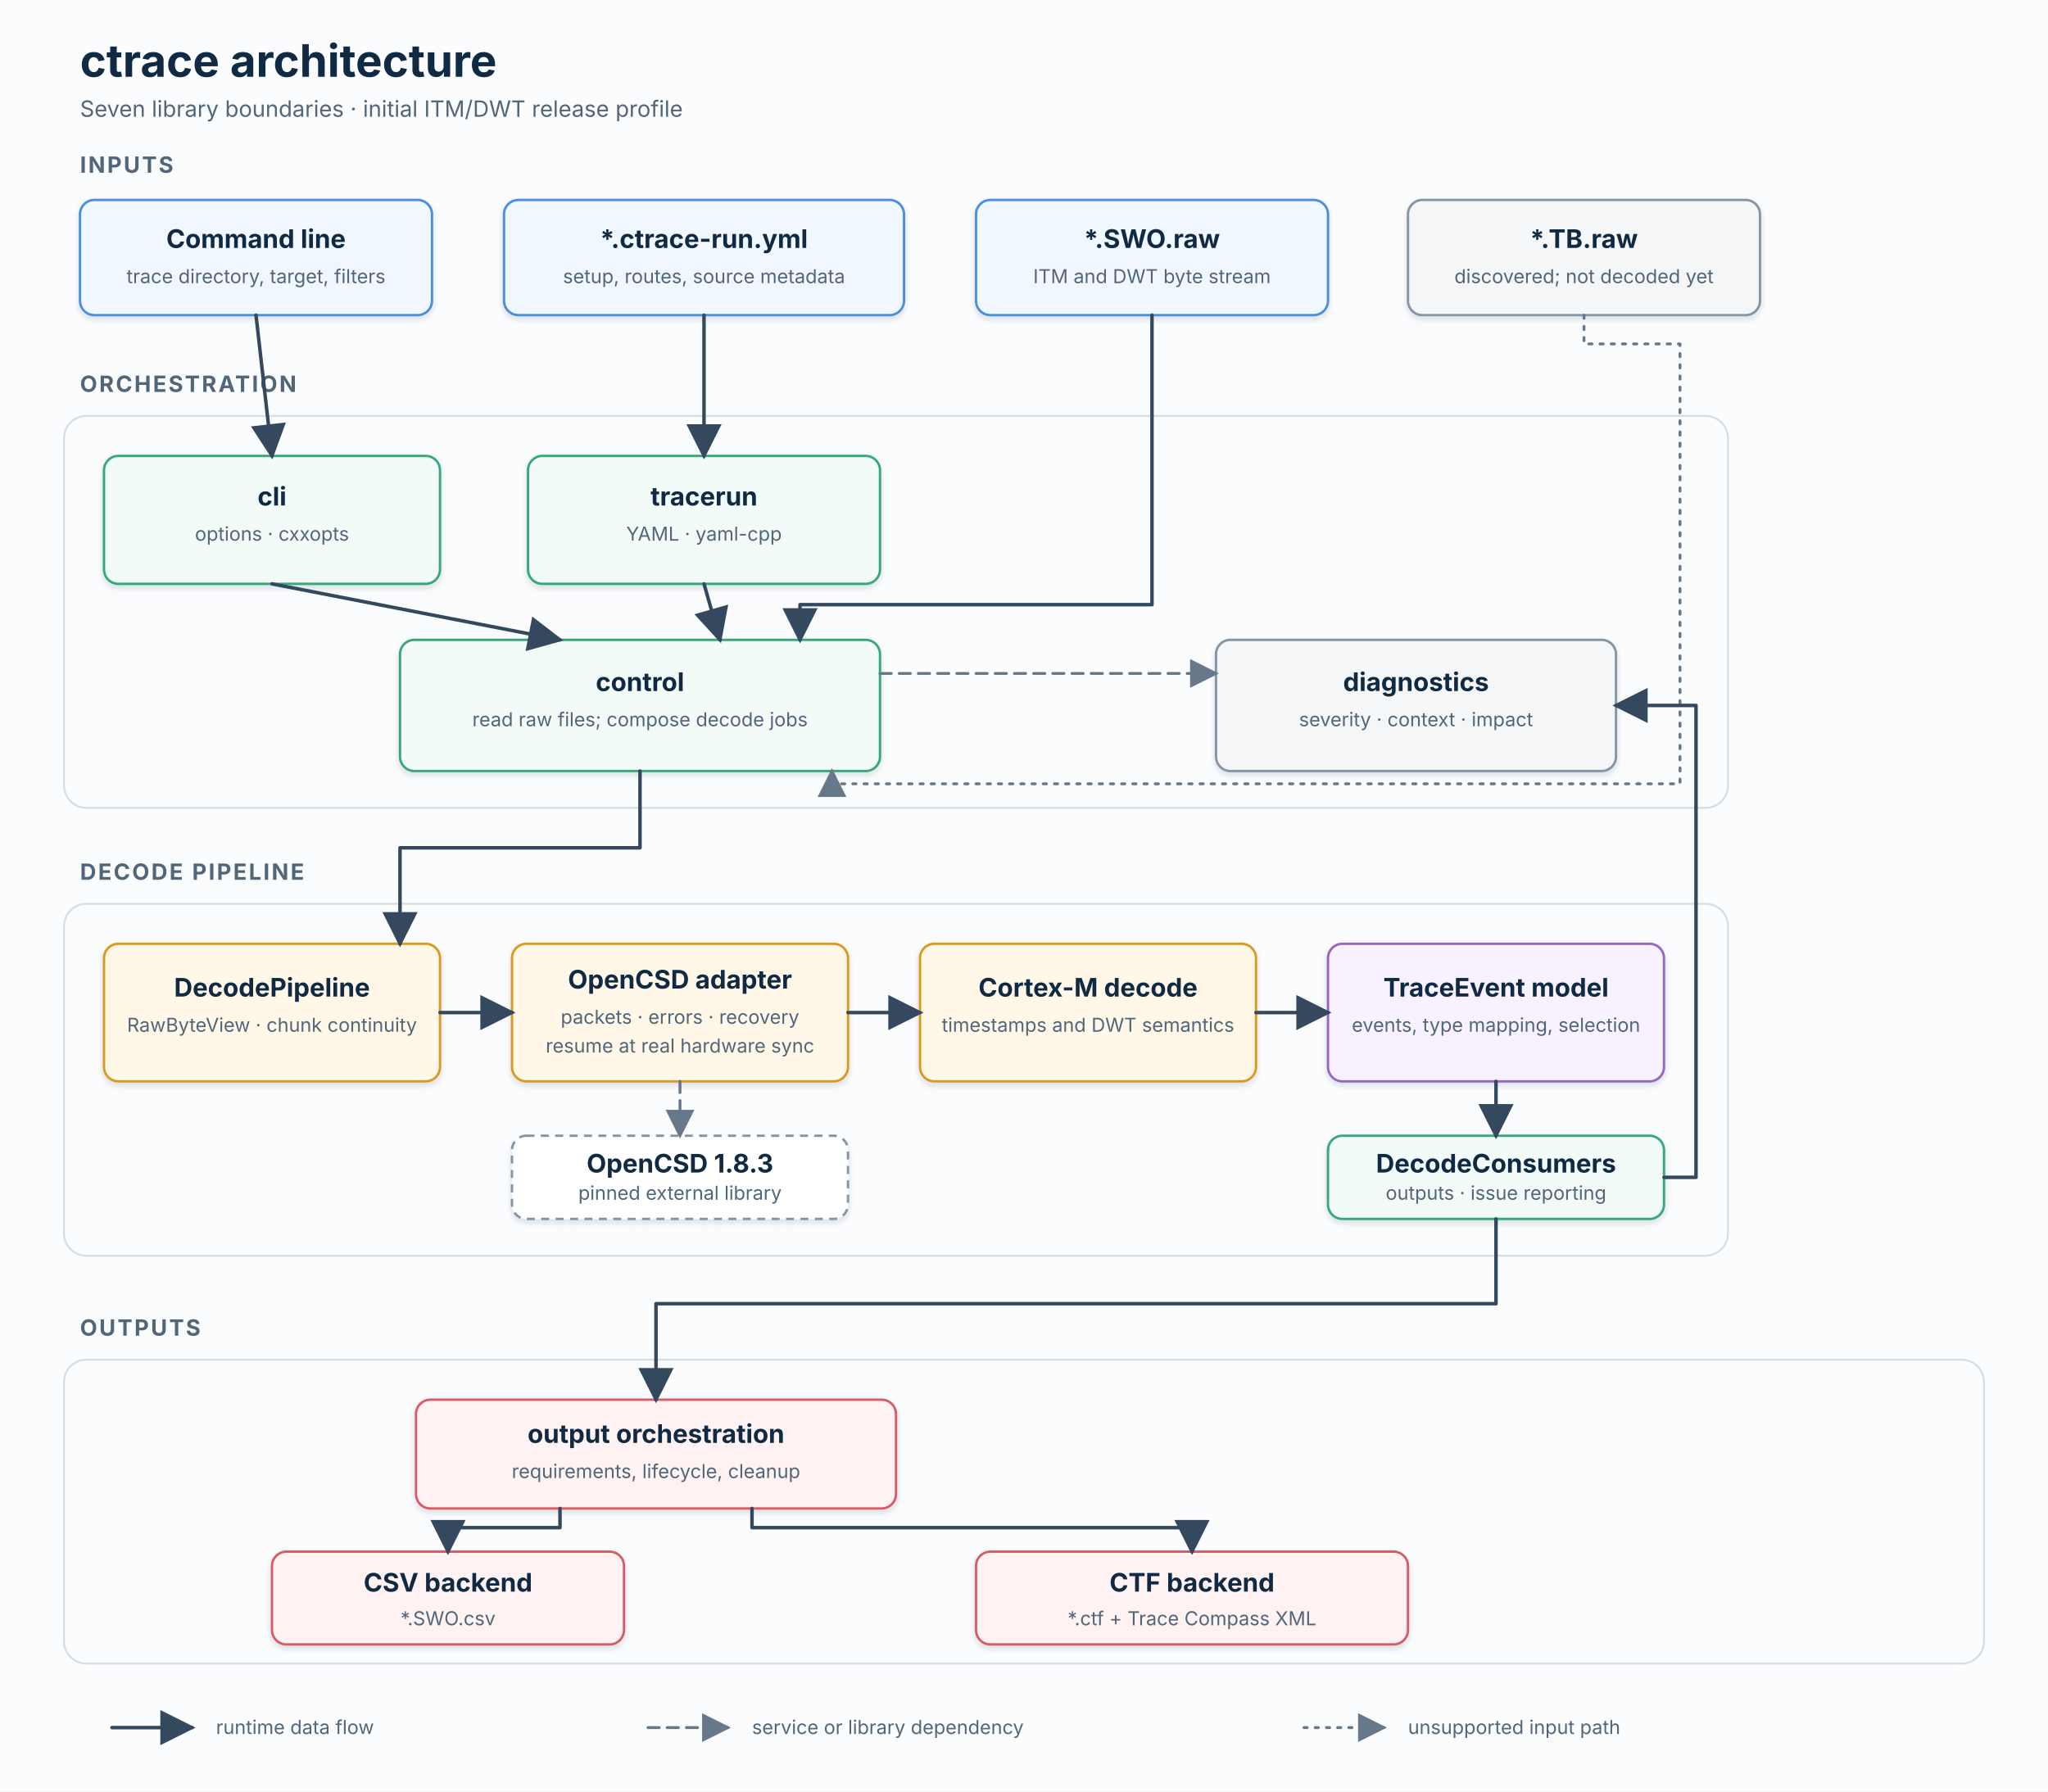
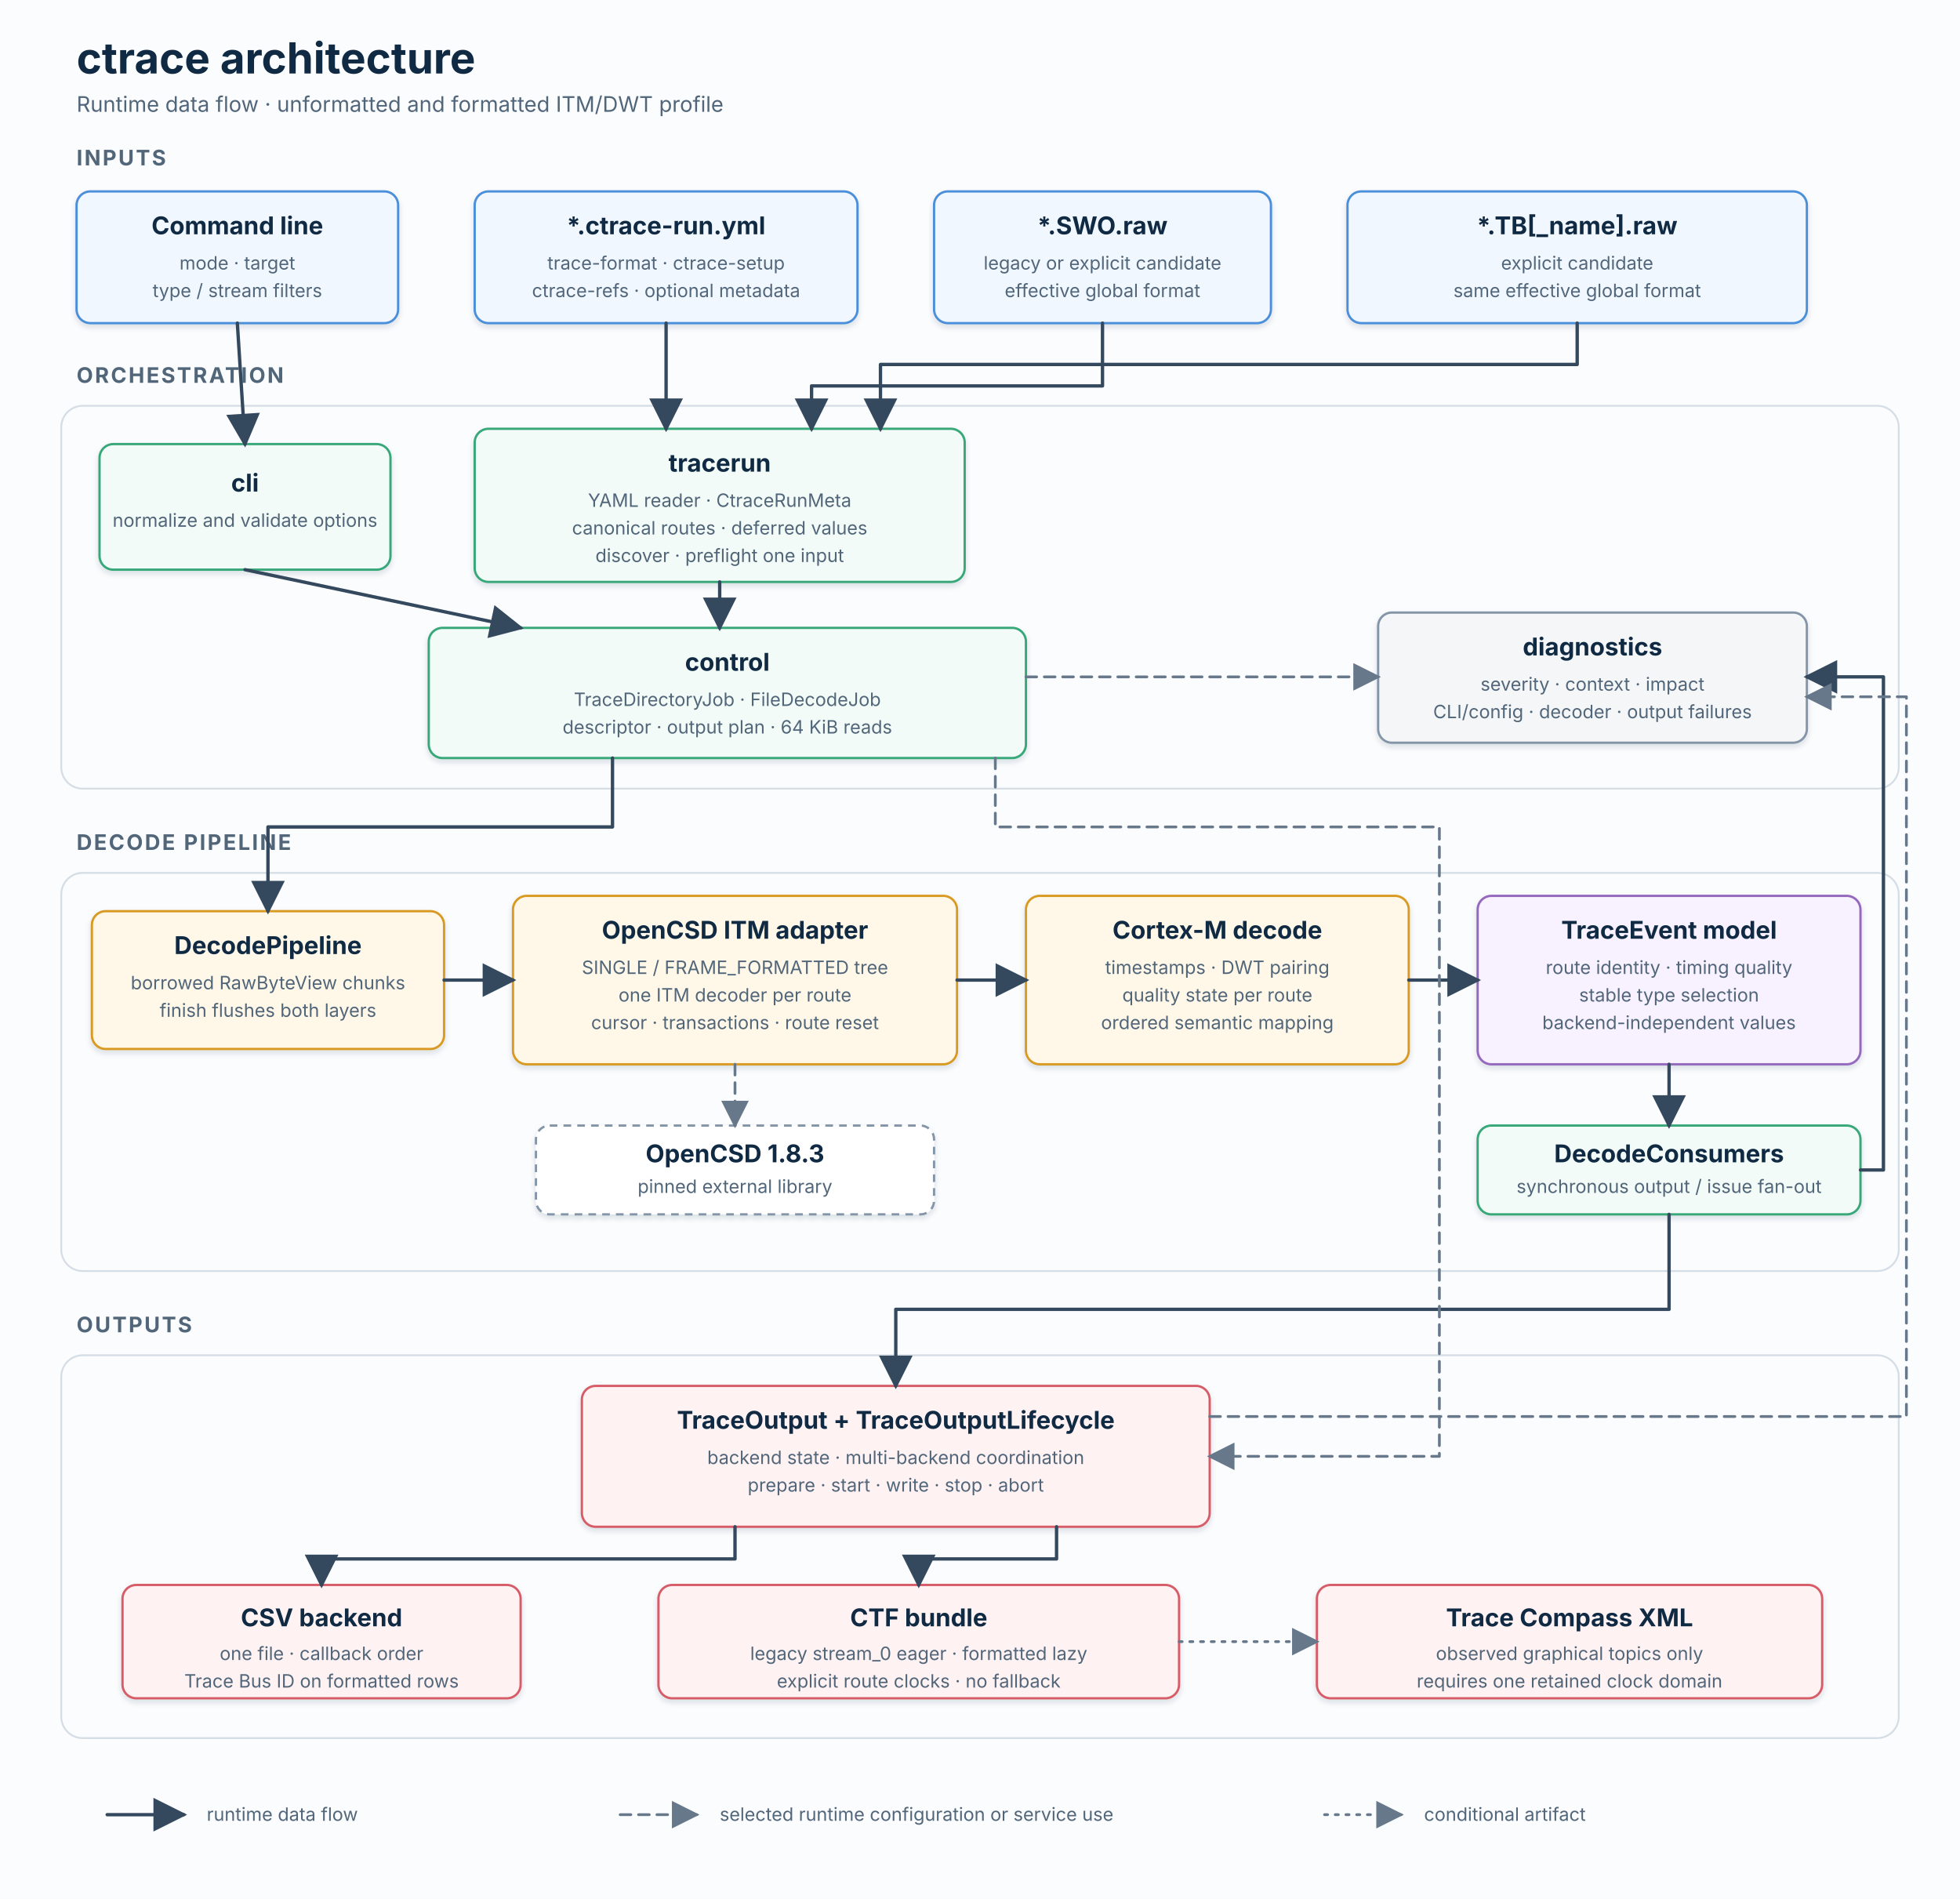
- <svg xmlns="http://www.w3.org/2000/svg" width="1280" height="1120" viewBox="0 0 1280 1120" role="img" aria-labelledby="title description">
+ <svg xmlns="http://www.w3.org/2000/svg" width="1280" height="1240" viewBox="0 0 1280 1240" role="img" aria-labelledby="title description">
  <defs>
    <marker id="arrow" markerWidth="10" markerHeight="10" refX="9" refY="5" orient="auto">
      <path d="M 0 0 L 10 5 L 0 10 z" fill="#34495e" />
    </marker>
    <marker id="arrow-muted" markerWidth="10" markerHeight="10" refX="9" refY="5" orient="auto">
      <path d="M 0 0 L 10 5 L 0 10 z" fill="#66788a" />
    </marker>
    <filter id="shadow" x="-10%" y="-10%" width="120%" height="130%">
      <feDropShadow dx="0" dy="2" stdDeviation="2" flood-color="#102a43" flood-opacity="0.14" />
    </filter>
    <style>
      text { font-family: Inter, "Segoe UI", Arial, sans-serif; fill: #102a43; }
      .title { font-size: 28px; font-weight: 700; }
      .subtitle { font-size: 14px; fill: #52667a; }
      .section { font-size: 14px; font-weight: 700; letter-spacing: 1.2px; fill: #52667a; }
      .box { stroke-width: 1.5; rx: 9; filter: url(#shadow); }
      .box-title { font-size: 16px; font-weight: 700; text-anchor: middle; }
      .box-detail { font-size: 12px; text-anchor: middle; fill: #52667a; }
      .input { fill: #f1f7ff; stroke: #4c8eda; }
      .control { fill: #f2fbf7; stroke: #37a779; }
      .decode { fill: #fff8e8; stroke: #d89a22; }
      .model { fill: #f8f1ff; stroke: #9467bd; }
      .output { fill: #fff2f3; stroke: #d65c67; }
      .support { fill: #f4f6f8; stroke: #8395a7; }
      .external { fill: #ffffff; stroke: #8395a7; stroke-dasharray: 5 4; }
      .flow { fill: none; stroke: #34495e; stroke-width: 2.2; marker-end: url(#arrow); }
      .dependency { fill: none; stroke: #66788a; stroke-width: 1.8; stroke-dasharray: 7 5;
                    marker-end: url(#arrow-muted); }
-       .unsupported { fill: none; stroke: #66788a; stroke-width: 1.8; stroke-dasharray: 2 5;
+       .conditional { fill: none; stroke: #66788a; stroke-width: 1.8; stroke-dasharray: 2 5;
                     marker-end: url(#arrow-muted); }
-       .flow, .dependency, .unsupported { stroke-linecap: round; stroke-linejoin: round; }
+       .flow, .dependency, .conditional { stroke-linecap: round; stroke-linejoin: round; }
      .group { fill: none; stroke: #d5dde5; stroke-width: 1.2; rx: 14; }
      .legend { font-size: 12px; fill: #52667a; }
    </style>
  </defs>
-   <rect width="1280" height="1120" fill="#fbfcfe" />
+   <rect width="1280" height="1240" fill="#fbfcfe" />
  <text x="50" y="48" class="title">ctrace architecture</text>
-   <text x="50" y="73" class="subtitle">Seven library boundaries · initial ITM/DWT release profile</text>
+   <text x="50" y="73" class="subtitle">Runtime data flow · unformatted and formatted ITM/DWT profile</text>
  <text x="50" y="108" class="section">INPUTS</text>
-   <rect x="50" y="125" width="220" height="72" class="box input" />
-   <text x="160" y="155" class="box-title">Command line</text>
-   <text x="160" y="177" class="box-detail">trace directory, target, filters</text>
-   <rect x="315" y="125" width="250" height="72" class="box input" />
-   <text x="440" y="155" class="box-title">*.ctrace-run.yml</text>
-   <text x="440" y="177" class="box-detail">setup, routes, source metadata</text>
-   <rect x="610" y="125" width="220" height="72" class="box input" />
-   <text x="720" y="155" class="box-title">*.SWO.raw</text>
-   <text x="720" y="177" class="box-detail">ITM and DWT byte stream</text>
-   <rect x="880" y="125" width="220" height="72" class="box support" />
-   <text x="990" y="155" class="box-title">*.TB.raw</text>
-   <text x="990" y="177" class="box-detail">discovered; not decoded yet</text>
-   <text x="50" y="245" class="section">ORCHESTRATION</text>
-   <rect x="40" y="260" width="1040" height="245" class="group" />
-   <rect x="65" y="285" width="210" height="80" class="box control" />
-   <text x="170" y="316" class="box-title">cli</text>
-   <text x="170" y="338" class="box-detail">options · cxxopts</text>
-   <rect x="330" y="285" width="220" height="80" class="box control" />
-   <text x="440" y="316" class="box-title">tracerun</text>
-   <text x="440" y="338" class="box-detail">YAML · yaml-cpp</text>
-   <rect x="250" y="400" width="300" height="82" class="box control" />
-   <text x="400" y="432" class="box-title">control</text>
-   <text x="400" y="454" class="box-detail">read raw files; compose decode jobs</text>
-   <rect x="760" y="400" width="250" height="82" class="box support" />
-   <text x="885" y="432" class="box-title">diagnostics</text>
-   <text x="885" y="454" class="box-detail">severity · context · impact</text>
-   <path d="M 160 197 L 170 285" class="flow" />
-   <path d="M 440 197 L 440 285" class="flow" />
-   <path d="M 170 365 L 350 400" class="flow" />
-   <path d="M 440 365 L 450 400" class="flow" />
-   <path d="M 720 197 L 720 378 L 500 378 L 500 400" class="flow" />
-   <path d="M 990 197 L 990 215 L 1050 215 L 1050 490 L 520 490 L 520 482" class="unsupported" />
-   <path d="M 550 421 L 760 421" class="dependency" />
-   <text x="50" y="550" class="section">DECODE PIPELINE</text>
-   <rect x="40" y="565" width="1040" height="220" class="group" />
-   <rect x="65" y="590" width="210" height="86" class="box decode" />
-   <text x="170" y="623" class="box-title">DecodePipeline</text>
-   <text x="170" y="645" class="box-detail">RawByteView · chunk continuity</text>
-   <rect x="320" y="590" width="210" height="86" class="box decode" />
-   <text x="425" y="618" class="box-title">OpenCSD adapter</text>
-   <text x="425" y="640" class="box-detail">packets · errors · recovery</text>
-   <text x="425" y="658" class="box-detail">resume at real hardware sync</text>
-   <rect x="575" y="590" width="210" height="86" class="box decode" />
-   <text x="680" y="623" class="box-title">Cortex-M decode</text>
-   <text x="680" y="645" class="box-detail">timestamps and DWT semantics</text>
-   <rect x="830" y="590" width="210" height="86" class="box model" />
-   <text x="935" y="623" class="box-title">TraceEvent model</text>
-   <text x="935" y="645" class="box-detail">events, type mapping, selection</text>
-   <rect x="320" y="710" width="210" height="52" class="box external" />
-   <text x="425" y="733" class="box-title">OpenCSD 1.8.3</text>
-   <text x="425" y="750" class="box-detail">pinned external library</text>
-   <rect x="830" y="710" width="210" height="52" class="box control" />
-   <text x="935" y="733" class="box-title">DecodeConsumers</text>
-   <text x="935" y="750" class="box-detail">outputs · issue reporting</text>
-   <path d="M 400 482 L 400 530 L 250 530 L 250 590" class="flow" />
-   <path d="M 275 633 L 320 633" class="flow" />
-   <path d="M 530 633 L 575 633" class="flow" />
-   <path d="M 785 633 L 830 633" class="flow" />
-   <path d="M 425 676 L 425 710" class="dependency" />
-   <path d="M 935 676 L 935 710" class="flow" />
-   <path d="M 1040 736 L 1060 736 L 1060 441 L 1010 441" class="flow" />
-   <text x="50" y="835" class="section">OUTPUTS</text>
-   <rect x="40" y="850" width="1200" height="190" class="group" />
-   <rect x="260" y="875" width="300" height="68" class="box output" />
-   <text x="410" y="902" class="box-title">output orchestration</text>
-   <text x="410" y="924" class="box-detail">requirements, lifecycle, cleanup</text>
-   <rect x="170" y="970" width="220" height="58" class="box output" />
-   <text x="280" y="995" class="box-title">CSV backend</text>
-   <text x="280" y="1016" class="box-detail">*.SWO.csv</text>
-   <rect x="610" y="970" width="270" height="58" class="box output" />
-   <text x="745" y="995" class="box-title">CTF backend</text>
-   <text x="745" y="1016" class="box-detail">*.ctf + Trace Compass XML</text>
-   <path d="M 935 762 L 935 815 L 410 815 L 410 875" class="flow" />
-   <path d="M 350 943 L 350 955 L 280 955 L 280 970" class="flow" />
-   <path d="M 470 943 L 470 955 L 745 955 L 745 970" class="flow" />
-   <line x1="70" y1="1080" x2="120" y2="1080" class="flow" />
-   <text x="135" y="1084" class="legend">runtime data flow</text>
-   <line x1="405" y1="1080" x2="455" y2="1080" class="dependency" />
-   <text x="470" y="1084" class="legend">service or library dependency</text>
-   <line x1="815" y1="1080" x2="865" y2="1080" class="unsupported" />
-   <text x="880" y="1084" class="legend">unsupported input path</text>
+   <rect x="50" y="125" width="210" height="86" class="box input" />
+   <text x="155" y="153" class="box-title">Command line</text>
+   <text x="155" y="176" class="box-detail">mode · target</text>
+   <text x="155" y="194" class="box-detail">type / stream filters</text>
+   <rect x="310" y="125" width="250" height="86" class="box input" />
+   <text x="435" y="153" class="box-title">*.ctrace-run.yml</text>
+   <text x="435" y="176" class="box-detail">trace-format · ctrace-setup</text>
+   <text x="435" y="194" class="box-detail">ctrace-refs · optional metadata</text>
+   <rect x="610" y="125" width="220" height="86" class="box input" />
+   <text x="720" y="153" class="box-title">*.SWO.raw</text>
+   <text x="720" y="176" class="box-detail">legacy or explicit candidate</text>
+   <text x="720" y="194" class="box-detail">effective global format</text>
+   <rect x="880" y="125" width="300" height="86" class="box input" />
+   <text x="1030" y="153" class="box-title">*.TB[_name].raw</text>
+   <text x="1030" y="176" class="box-detail">explicit candidate</text>
+   <text x="1030" y="194" class="box-detail">same effective global format</text>
+   <text x="50" y="250" class="section">ORCHESTRATION</text>
+   <rect x="40" y="265" width="1200" height="250" class="group" />
+   <rect x="65" y="290" width="190" height="82" class="box control" />
+   <text x="160" y="321" class="box-title">cli</text>
+   <text x="160" y="344" class="box-detail">normalize and validate options</text>
+   <rect x="310" y="280" width="320" height="100" class="box control" />
+   <text x="470" y="308" class="box-title">tracerun</text>
+   <text x="470" y="331" class="box-detail">YAML reader · CtraceRunMeta</text>
+   <text x="470" y="349" class="box-detail">canonical routes · deferred values</text>
+   <text x="470" y="367" class="box-detail">discover · preflight one input</text>
+   <rect x="280" y="410" width="390" height="85" class="box control" />
+   <text x="475" y="438" class="box-title">control</text>
+   <text x="475" y="461" class="box-detail">TraceDirectoryJob · FileDecodeJob</text>
+   <text x="475" y="479" class="box-detail">descriptor · output plan · 64 KiB reads</text>
+   <rect x="900" y="400" width="280" height="85" class="box support" />
+   <text x="1040" y="428" class="box-title">diagnostics</text>
+   <text x="1040" y="451" class="box-detail">severity · context · impact</text>
+   <text x="1040" y="469" class="box-detail">CLI/config · decoder · output failures</text>
+   <path d="M 155 211 L 160 290" class="flow" />
+   <path d="M 435 211 L 435 280" class="flow" />
+   <path d="M 720 211 L 720 252 L 530 252 L 530 280" class="flow" />
+   <path d="M 1030 211 L 1030 238 L 575 238 L 575 280" class="flow" />
+   <path d="M 160 372 L 340 410" class="flow" />
+   <path d="M 470 380 L 470 410" class="flow" />
+   <path d="M 670 442 L 900 442" class="dependency" />
+   <text x="50" y="555" class="section">DECODE PIPELINE</text>
+   <rect x="40" y="570" width="1200" height="260" class="group" />
+   <rect x="60" y="595" width="230" height="90" class="box decode" />
+   <text x="175" y="623" class="box-title">DecodePipeline</text>
+   <text x="175" y="646" class="box-detail">borrowed RawByteView chunks</text>
+   <text x="175" y="664" class="box-detail">finish flushes both layers</text>
+   <rect x="335" y="585" width="290" height="110" class="box decode" />
+   <text x="480" y="613" class="box-title">OpenCSD ITM adapter</text>
+   <text x="480" y="636" class="box-detail">SINGLE / FRAME_FORMATTED tree</text>
+   <text x="480" y="654" class="box-detail">one ITM decoder per route</text>
+   <text x="480" y="672" class="box-detail">cursor · transactions · route reset</text>
+   <rect x="670" y="585" width="250" height="110" class="box decode" />
+   <text x="795" y="613" class="box-title">Cortex-M decode</text>
+   <text x="795" y="636" class="box-detail">timestamps · DWT pairing</text>
+   <text x="795" y="654" class="box-detail">quality state per route</text>
+   <text x="795" y="672" class="box-detail">ordered semantic mapping</text>
+   <rect x="965" y="585" width="250" height="110" class="box model" />
+   <text x="1090" y="613" class="box-title">TraceEvent model</text>
+   <text x="1090" y="636" class="box-detail">route identity · timing quality</text>
+   <text x="1090" y="654" class="box-detail">stable type selection</text>
+   <text x="1090" y="672" class="box-detail">backend-independent values</text>
+   <rect x="350" y="735" width="260" height="58" class="box external" />
+   <text x="480" y="759" class="box-title">OpenCSD 1.8.3</text>
+   <text x="480" y="779" class="box-detail">pinned external library</text>
+   <rect x="965" y="735" width="250" height="58" class="box control" />
+   <text x="1090" y="759" class="box-title">DecodeConsumers</text>
+   <text x="1090" y="779" class="box-detail">synchronous output / issue fan-out</text>
+   <path d="M 400 495 L 400 540 L 175 540 L 175 595" class="flow" />
+   <path d="M 290 640 L 335 640" class="flow" />
+   <path d="M 625 640 L 670 640" class="flow" />
+   <path d="M 920 640 L 965 640" class="flow" />
+   <path d="M 480 695 L 480 735" class="dependency" />
+   <path d="M 1090 695 L 1090 735" class="flow" />
+   <path d="M 1215 764 L 1230 764 L 1230 442 L 1180 442" class="flow" />
+   <text x="50" y="870" class="section">OUTPUTS</text>
+   <rect x="40" y="885" width="1200" height="250" class="group" />
+   <rect x="380" y="905" width="410" height="92" class="box output" />
+   <text x="585" y="933" class="box-title">TraceOutput + TraceOutputLifecycle</text>
+   <text x="585" y="956" class="box-detail">backend state · multi-backend coordination</text>
+   <text x="585" y="974" class="box-detail">prepare · start · write · stop · abort</text>
+   <rect x="80" y="1035" width="260" height="74" class="box output" />
+   <text x="210" y="1062" class="box-title">CSV backend</text>
+   <text x="210" y="1084" class="box-detail">one file · callback order</text>
+   <text x="210" y="1102" class="box-detail">Trace Bus ID on formatted rows</text>
+   <rect x="430" y="1035" width="340" height="74" class="box output" />
+   <text x="600" y="1062" class="box-title">CTF bundle</text>
+   <text x="600" y="1084" class="box-detail">legacy stream_0 eager · formatted lazy</text>
+   <text x="600" y="1102" class="box-detail">explicit route clocks · no fallback</text>
+   <rect x="860" y="1035" width="330" height="74" class="box output" />
+   <text x="1025" y="1062" class="box-title">Trace Compass XML</text>
+   <text x="1025" y="1084" class="box-detail">observed graphical topics only</text>
+   <text x="1025" y="1102" class="box-detail">requires one retained clock domain</text>
+   <path d="M 1090 793 L 1090 855 L 585 855 L 585 905" class="flow" />
+   <path d="M 650 495 L 650 540 L 940 540 L 940 951 L 790 951" class="dependency" />
+   <path d="M 480 997 L 480 1018 L 210 1018 L 210 1035" class="flow" />
+   <path d="M 690 997 L 690 1018 L 600 1018 L 600 1035" class="flow" />
+   <path d="M 770 1072 L 860 1072" class="conditional" />
+   <path d="M 790 925 L 1245 925 L 1245 455 L 1180 455" class="dependency" />
+   <line x1="70" y1="1185" x2="120" y2="1185" class="flow" />
+   <text x="135" y="1189" class="legend">runtime data flow</text>
+   <line x1="405" y1="1185" x2="455" y2="1185" class="dependency" />
+   <text x="470" y="1189" class="legend">selected runtime configuration or service use</text>
+   <line x1="865" y1="1185" x2="915" y2="1185" class="conditional" />
+   <text x="930" y="1189" class="legend">conditional artifact</text>
</svg>
